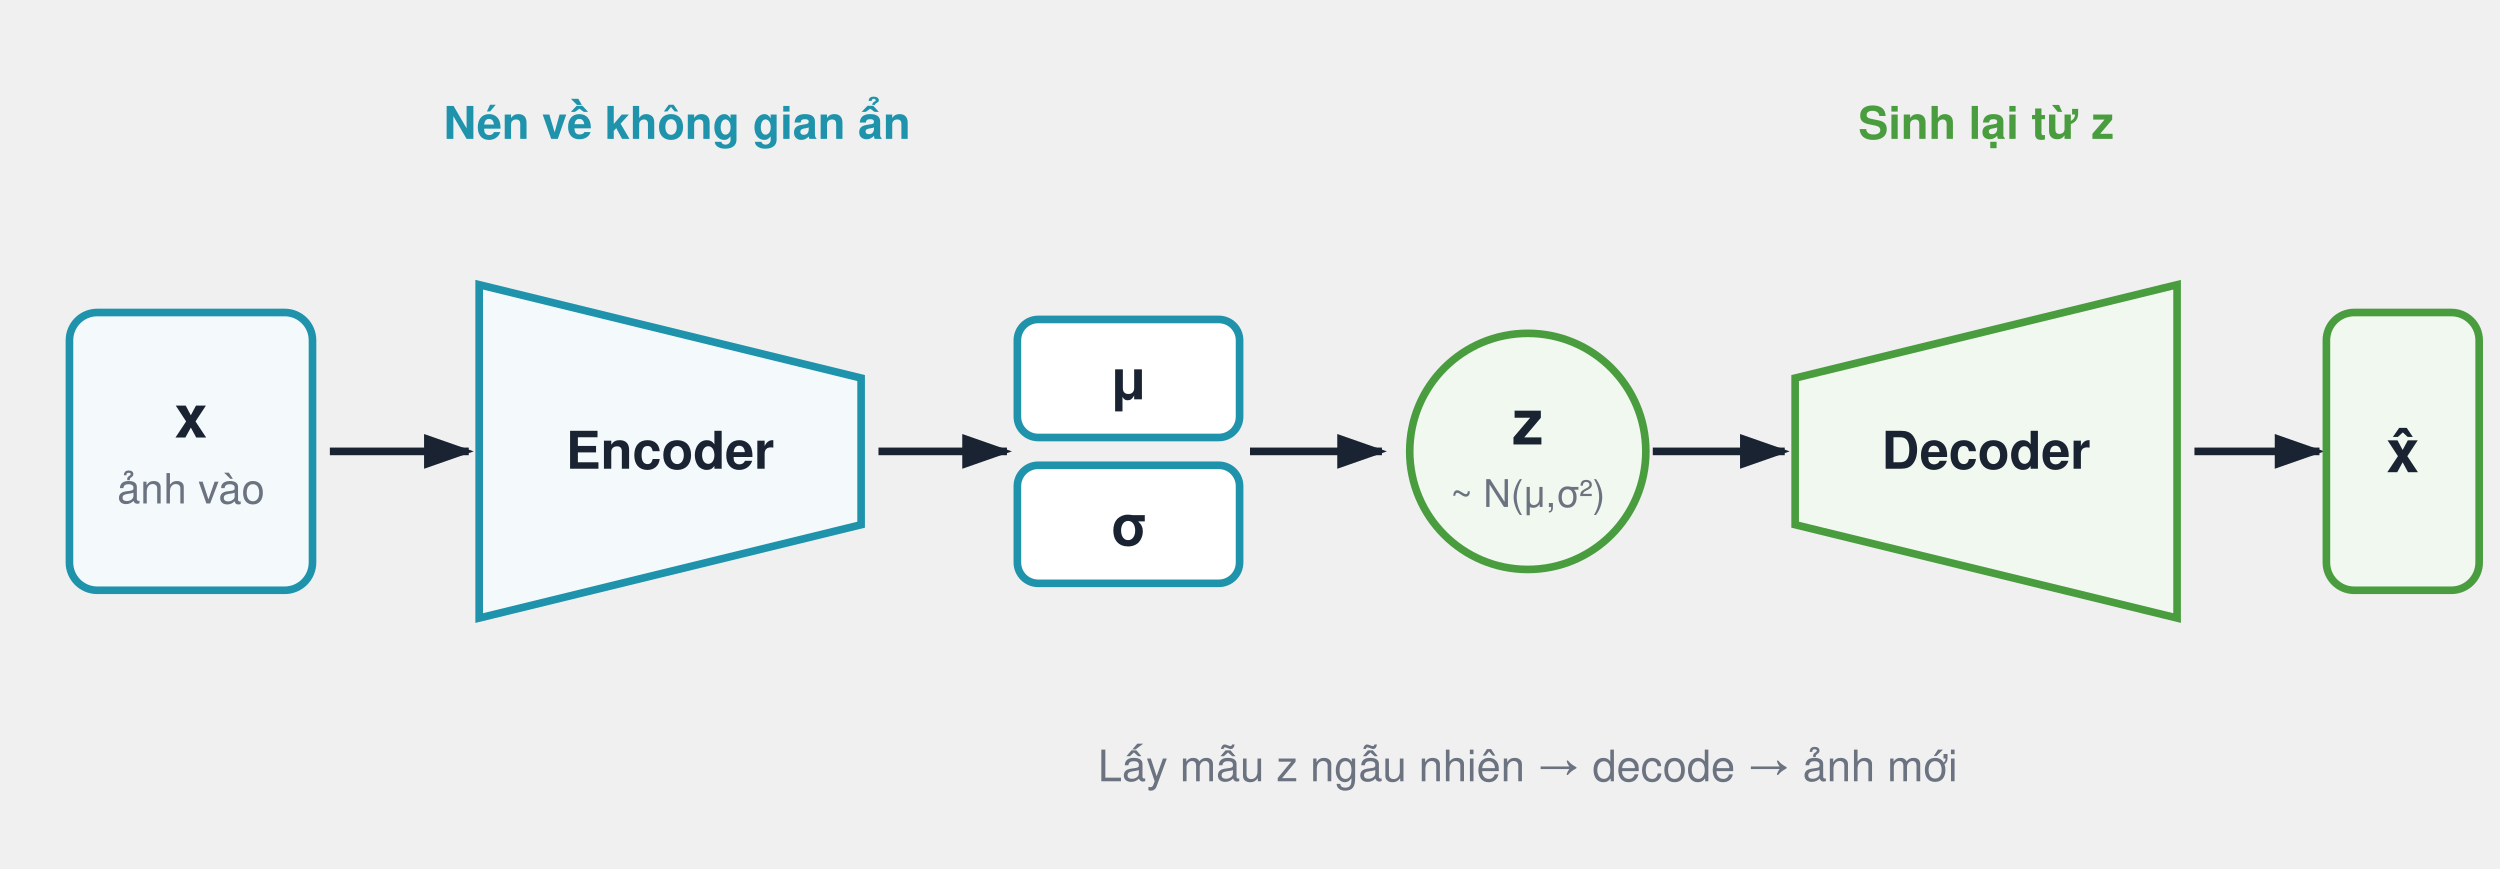
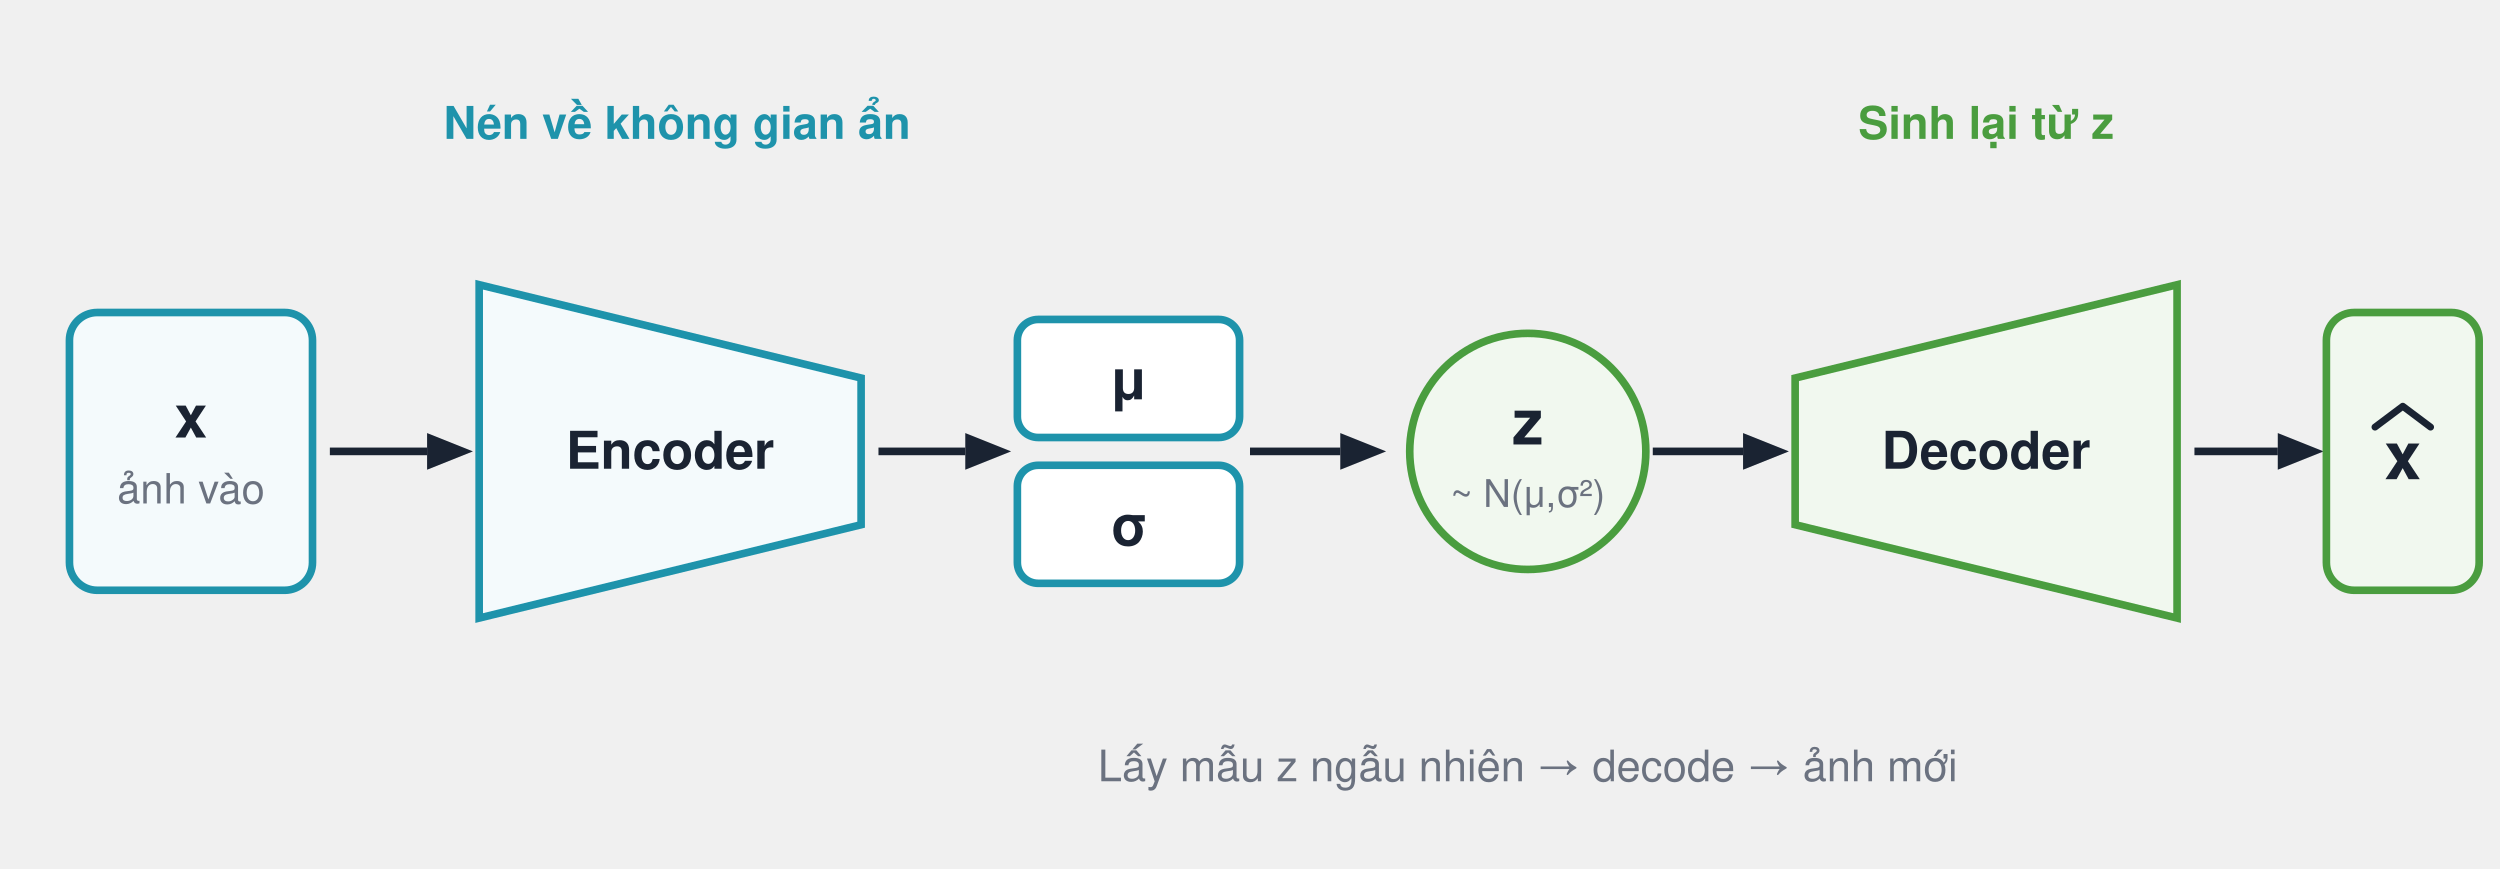
<svg xmlns="http://www.w3.org/2000/svg" viewBox="0 0 720 250" font-family="-apple-system, BlinkMacSystemFont, 'Segoe UI', Helvetica, Arial, sans-serif">
  <defs>
-     <marker id="arr" viewBox="0 0 10 10" markerWidth="6.5" markerHeight="6.5" refX="9" refY="5" orient="auto" markerUnits="strokeWidth">
-       <path d="M0,1.5 L10,5 L0,8.5 Z" fill="#1a2332" />
+     <marker id="arr" viewBox="0 0 10 10" markerWidth="6" markerHeight="6" refX="0" refY="5" orient="auto" markerUnits="strokeWidth">
+       <path d="M0,1 L10,5 L0,9 Z" fill="#1a2332" />
    </marker>
  </defs>
  <rect x="20" y="90" width="70" height="80" rx="8" fill="#f4fafc" stroke="#1E93AB" stroke-width="2.2" />
  <text x="55.0" y="126.0" text-anchor="middle" font-size="17" font-weight="600" fill="#1a2332">x</text>
  <text x="55.0" y="145.0" text-anchor="middle" font-size="12" fill="#6b7280">ảnh vào</text>
-   <line x1="95" y1="130.0" x2="135" y2="130.0" stroke="#1a2332" stroke-width="2.2" marker-end="url(#arr)" />
+   <line x1="95" y1="130.0" x2="123.0" y2="130.0" stroke="#1a2332" stroke-width="2.2" marker-end="url(#arr)" />
  <polygon points="138,82 248,108.88 248,151.12 138,178" fill="#f4fafc" stroke="#1E93AB" stroke-width="2.2" />
  <text x="193.0" y="135.0" text-anchor="middle" font-size="15" font-weight="600" fill="#1a2332">Encoder</text>
-   <line x1="253" y1="130.0" x2="290" y2="130.0" stroke="#1a2332" stroke-width="2.2" marker-end="url(#arr)" />
+   <line x1="253" y1="130.0" x2="278.0" y2="130.0" stroke="#1a2332" stroke-width="2.2" marker-end="url(#arr)" />
  <rect x="293" y="92" width="64" height="34" rx="6" fill="#fff" stroke="#1E93AB" stroke-width="2.2" />
  <text x="325.0" y="115.0" text-anchor="middle" font-size="16" font-weight="600" fill="#1a2332">μ</text>
  <rect x="293" y="134" width="64" height="34" rx="6" fill="#fff" stroke="#1E93AB" stroke-width="2.2" />
  <text x="325.0" y="157.0" text-anchor="middle" font-size="16" font-weight="600" fill="#1a2332">σ</text>
-   <line x1="360" y1="130.0" x2="398" y2="130.0" stroke="#1a2332" stroke-width="2.2" marker-end="url(#arr)" />
+   <line x1="360" y1="130.0" x2="386.0" y2="130.0" stroke="#1a2332" stroke-width="2.2" marker-end="url(#arr)" />
  <circle cx="440" cy="130.0" r="34" fill="#f1f8ef" stroke="#4a9d3f" stroke-width="2.2" />
  <text x="440" y="128.0" text-anchor="middle" font-size="18" font-weight="600" fill="#1a2332">z</text>
  <text x="440" y="146.0" text-anchor="middle" font-size="11" fill="#6b7280">~ N(μ,σ²)</text>
-   <line x1="476" y1="130.0" x2="514" y2="130.0" stroke="#1a2332" stroke-width="2.2" marker-end="url(#arr)" />
+   <line x1="476" y1="130.0" x2="502.0" y2="130.0" stroke="#1a2332" stroke-width="2.2" marker-end="url(#arr)" />
  <polygon points="517,108.88 627,82 627,178 517,151.12" fill="#f1f8ef" stroke="#4a9d3f" stroke-width="2.2" />
  <text x="572.0" y="135.0" text-anchor="middle" font-size="15" font-weight="600" fill="#1a2332">Decoder</text>
-   <line x1="632" y1="130.0" x2="668" y2="130.0" stroke="#1a2332" stroke-width="2.2" marker-end="url(#arr)" />
+   <line x1="632" y1="130.0" x2="656.0" y2="130.0" stroke="#1a2332" stroke-width="2.2" marker-end="url(#arr)" />
  <rect x="670" y="90" width="44" height="80" rx="8" fill="#f1f8ef" stroke="#4a9d3f" stroke-width="2.2" />
-   <text x="692.0" y="136.0" text-anchor="middle" font-size="17" font-weight="600" fill="#1a2332">x̂</text>
+   <text x="692" y="138.0" text-anchor="middle" font-size="19" font-weight="600" fill="#1a2332">x</text>
+   <path d="M684,123.0 L692,117.0 L700,123.0" fill="none" stroke="#1a2332" stroke-width="2" stroke-linecap="round" stroke-linejoin="round" />
  <text x="195" y="40" text-anchor="middle" font-size="13" fill="#1E93AB" font-weight="600">Nén về không gian ẩn</text>
  <text x="572" y="40" text-anchor="middle" font-size="13" fill="#4a9d3f" font-weight="600">Sinh lại từ z</text>
  <text x="440" y="225" text-anchor="middle" font-size="12.5" fill="#6b7280">Lấy mẫu z ngẫu nhiên → decode → ảnh mới</text>
</svg>
